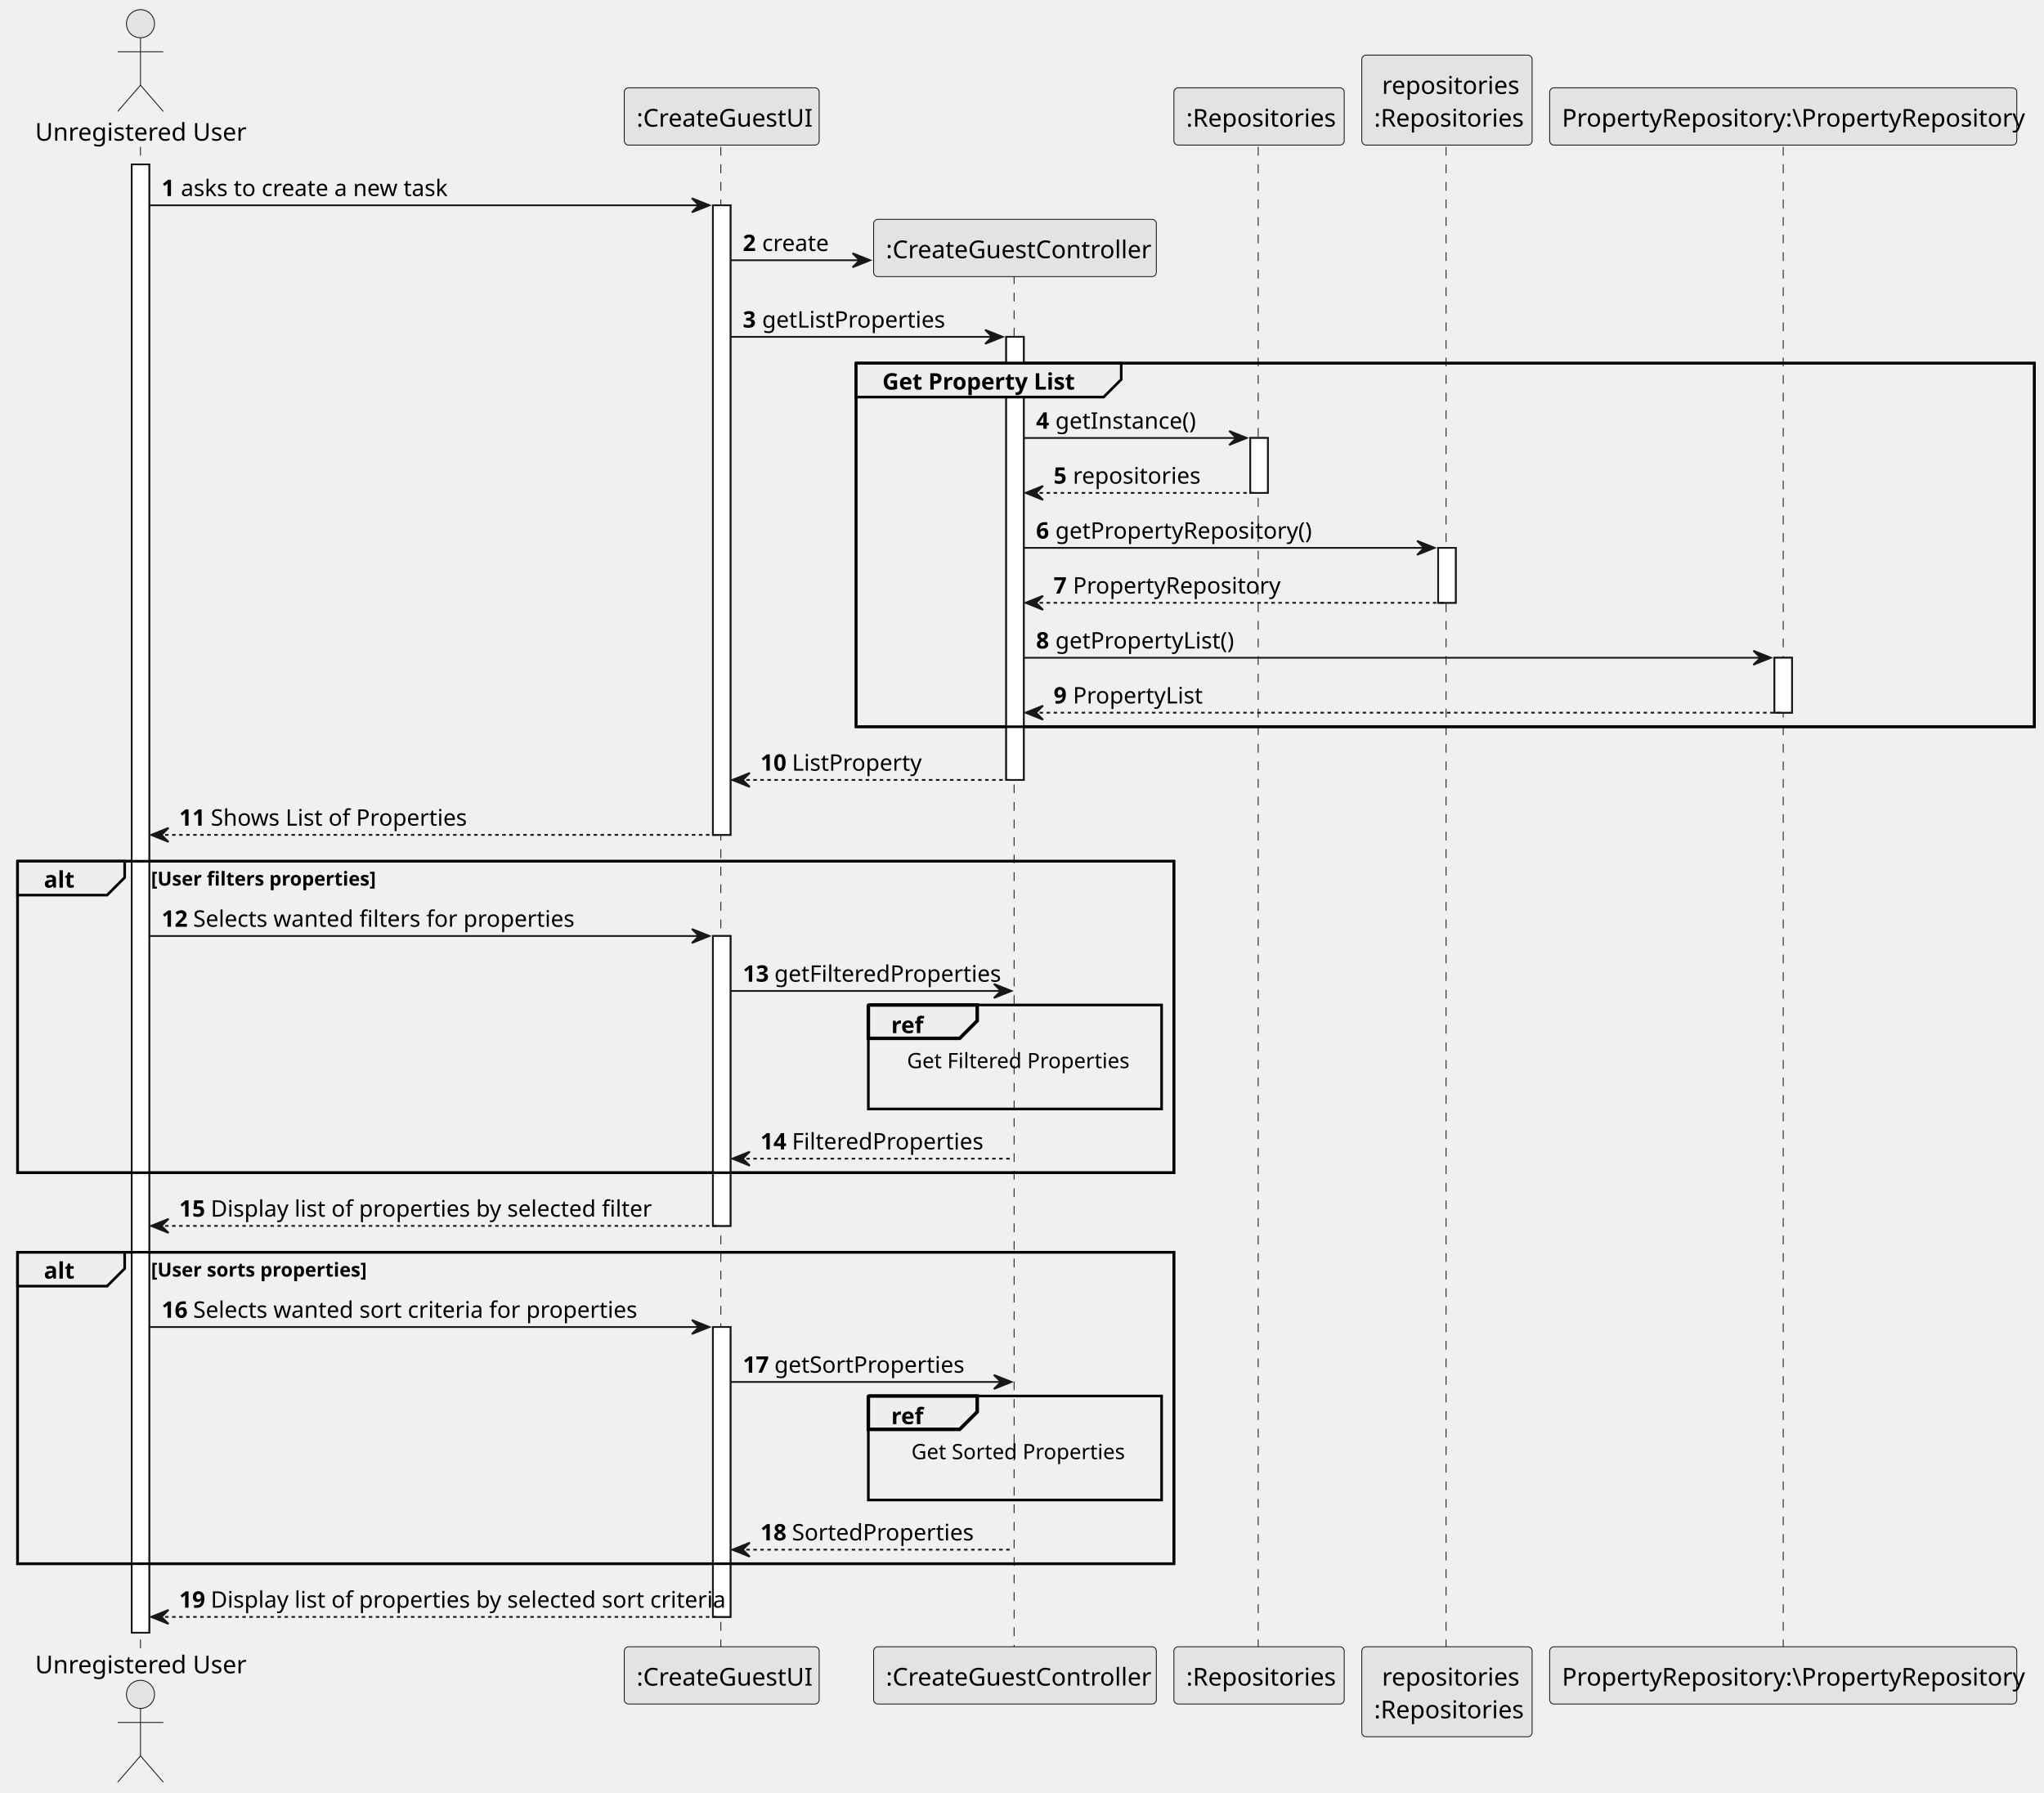
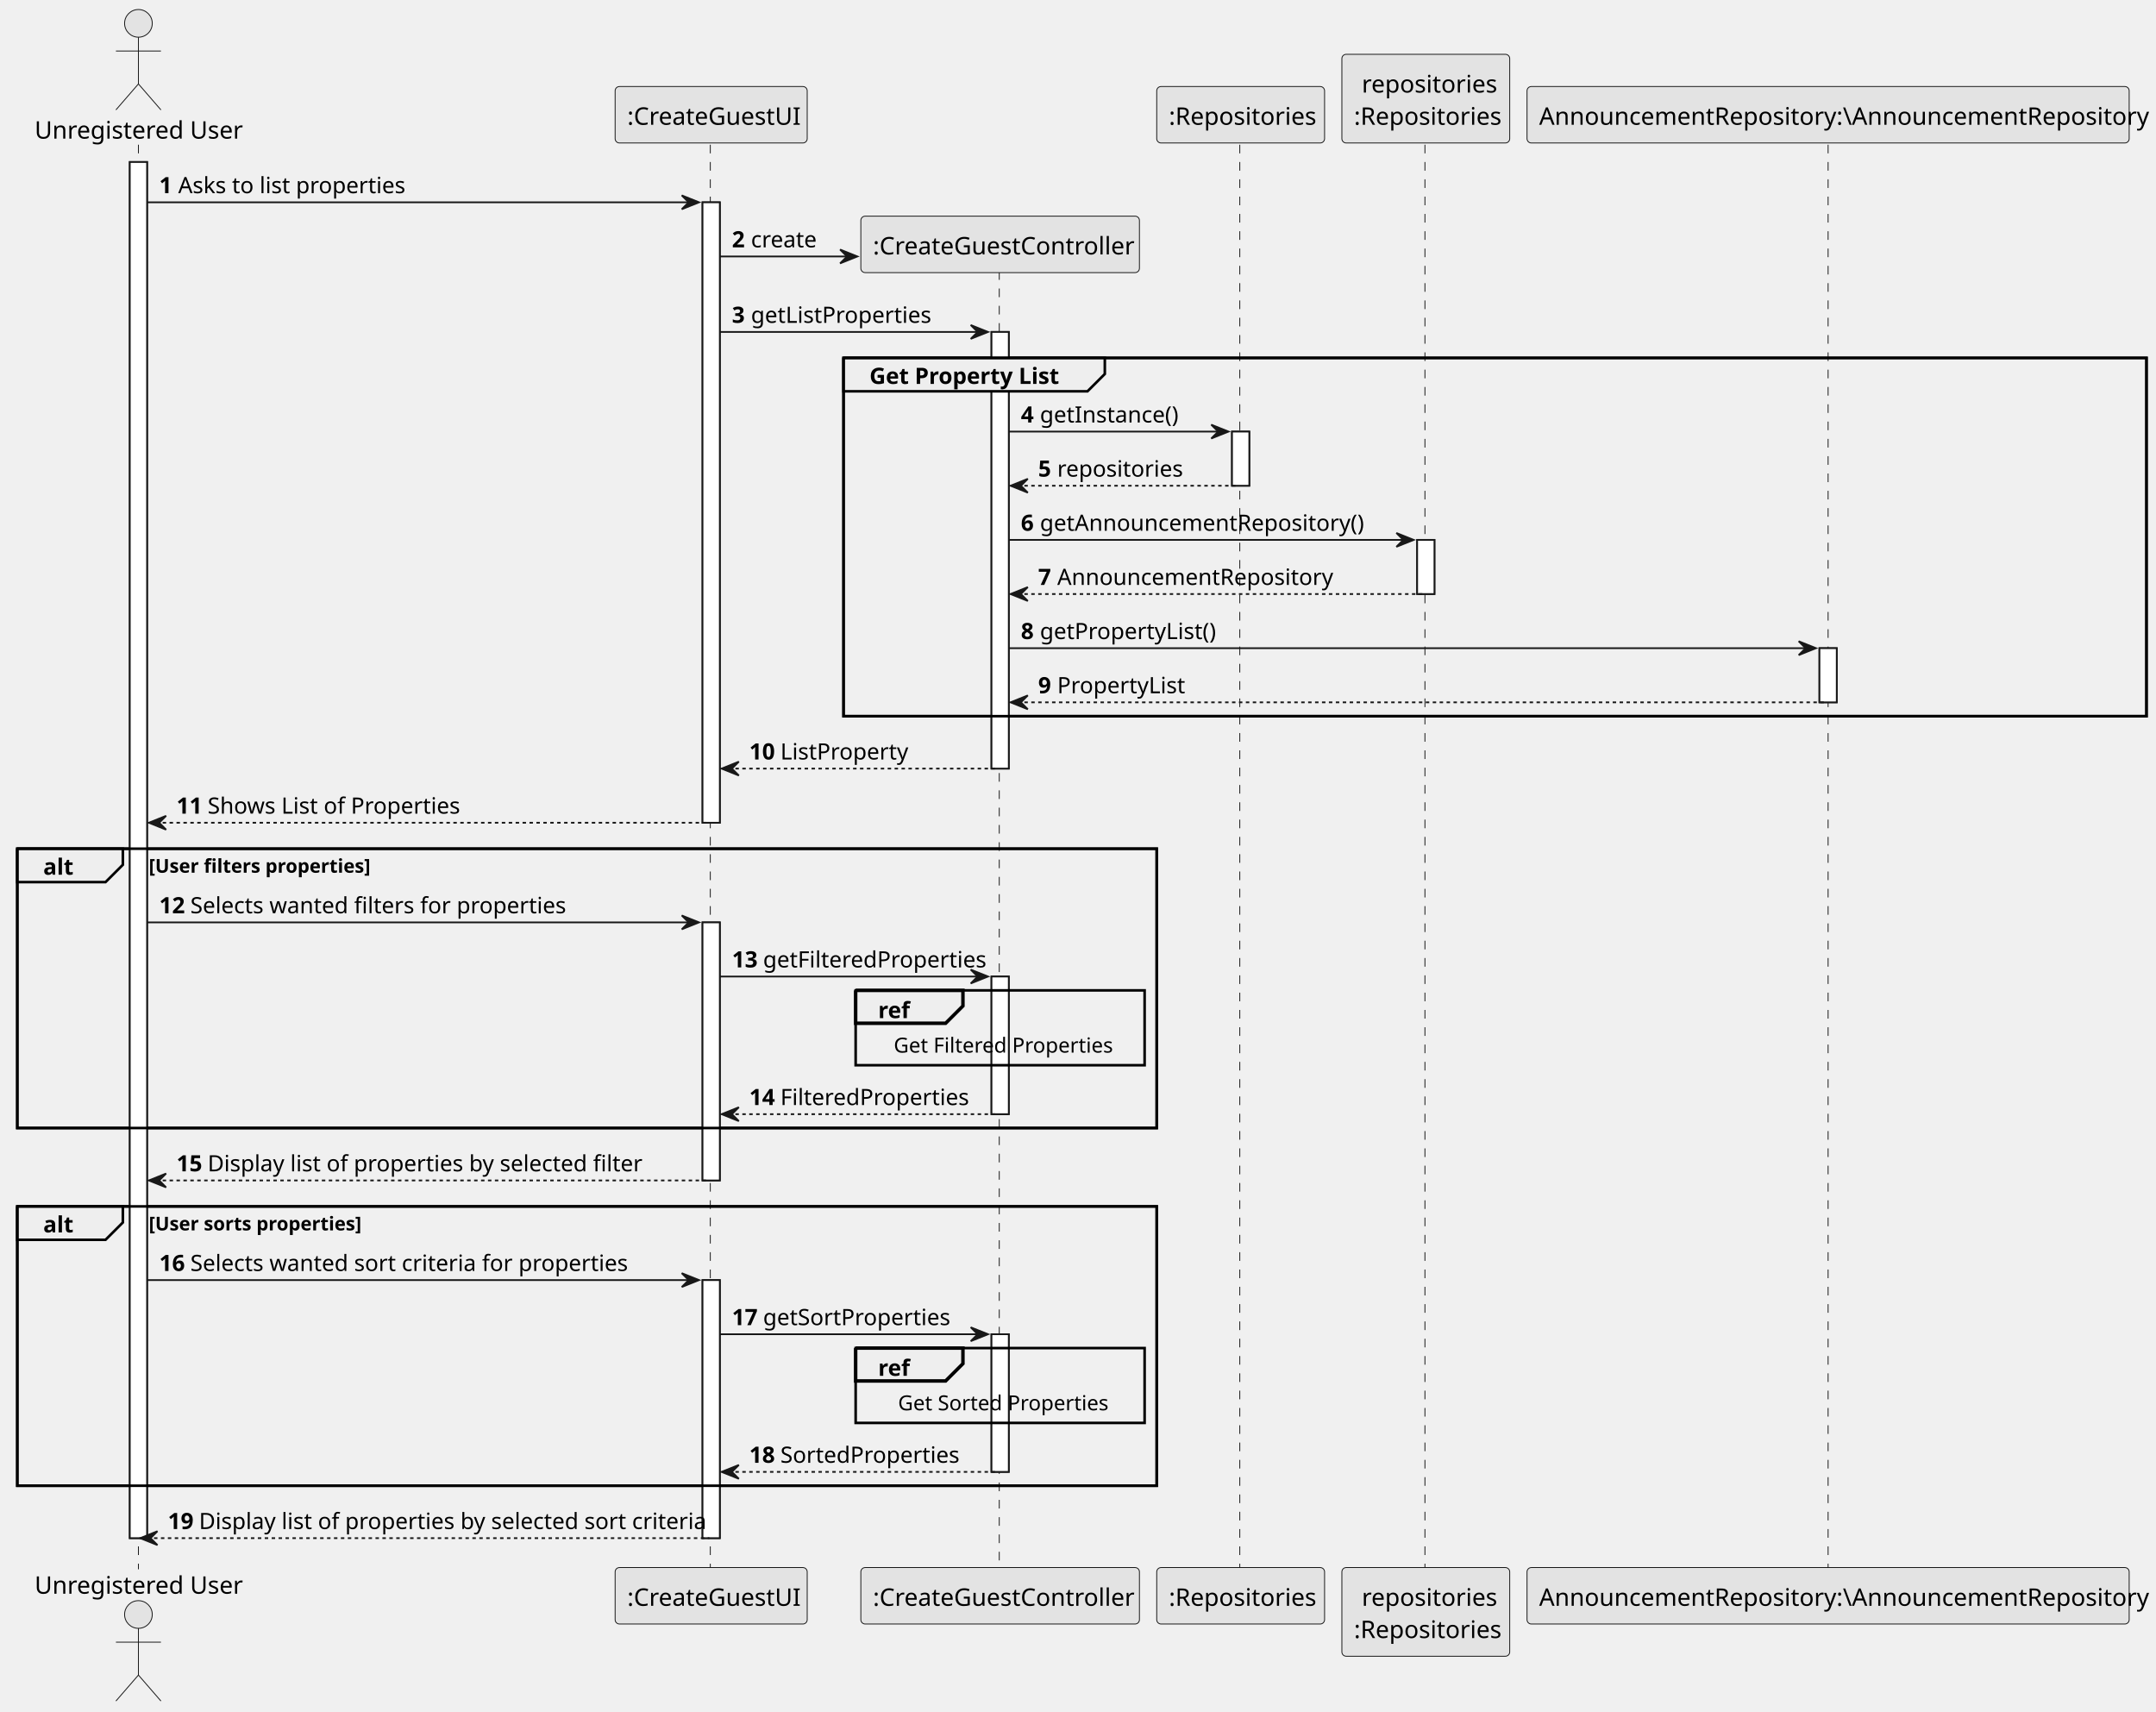
- <svg xmlns="http://www.w3.org/2000/svg" contentStyleType="text/css" height="1021px" preserveAspectRatio="none" style="width:1164px;height:1021px;background:#FFFFFF;" version="1.1" viewBox="0 0 1164 1021" width="1164px" zoomAndPan="magnify">
+ <svg xmlns="http://www.w3.org/2000/svg" contentStyleType="text/css" height="989px" preserveAspectRatio="none" style="width:1246px;height:989px;background:#FFFFFF;" version="1.1" viewBox="0 0 1246 989" width="1246px" zoomAndPan="magnify">
  <defs />
  <g>
-     <rect fill="#FFFFFF" height="836.158" style="stroke:#181818;stroke-width:1.0;" width="10" x="75" y="93.621" />
+     <rect fill="#FFFFFF" height="795.236" style="stroke:#181818;stroke-width:1.0;" width="10" x="75" y="93.621" />
    <rect fill="#FFFFFF" height="358.531" style="stroke:#181818;stroke-width:1.0;" width="10" x="406" y="116.912" />
-     <rect fill="#FFFFFF" height="165.086" style="stroke:#181818;stroke-width:1.0;" width="10" x="406" y="533.025" />
-     <rect fill="#FFFFFF" height="165.086" style="stroke:#181818;stroke-width:1.0;" width="10" x="406" y="755.693" />
+     <rect fill="#FFFFFF" height="149.125" style="stroke:#181818;stroke-width:1.0;" width="10" x="406" y="533.025" />
+     <rect fill="#FFFFFF" height="149.125" style="stroke:#181818;stroke-width:1.0;" width="10" x="406" y="739.732" />
    <rect fill="#FFFFFF" height="252.328" style="stroke:#181818;stroke-width:1.0;" width="10" x="573" y="191.824" />
+     <rect fill="#FFFFFF" height="79.543" style="stroke:#181818;stroke-width:1.0;" width="10" x="573" y="564.316" />
+     <rect fill="#FFFFFF" height="79.543" style="stroke:#181818;stroke-width:1.0;" width="10" x="573" y="771.023" />
    <rect fill="#FFFFFF" height="31.291" style="stroke:#181818;stroke-width:1.0;" width="10" x="712" y="249.406" />
    <rect fill="#FFFFFF" height="31.291" style="stroke:#181818;stroke-width:1.0;" width="10" x="819" y="311.988" />
-     <rect fill="#FFFFFF" height="31.291" style="stroke:#181818;stroke-width:1.0;" width="10" x="1010.5" y="374.57" />
-     <rect fill="none" height="207.037" style="stroke:#000000;stroke-width:1.5;" width="671" x="487.5" y="206.824" />
-     <rect fill="none" height="177.377" style="stroke:#000000;stroke-width:1.5;" width="658.5" x="10" y="490.443" />
-     <rect fill="none" height="177.377" style="stroke:#000000;stroke-width:1.5;" width="658.5" x="10" y="713.111" />
-     <line style="stroke:#181818;stroke-width:0.5;stroke-dasharray:5.0,5.0;" x1="80" x2="80" y1="83.621" y2="938.779" />
-     <line style="stroke:#181818;stroke-width:0.5;stroke-dasharray:5.0,5.0;" x1="410.5" x2="410.5" y1="83.621" y2="938.779" />
-     <line style="stroke:#181818;stroke-width:0.5;stroke-dasharray:5.0,5.0;" x1="577.5" x2="577.5" y1="156.723" y2="938.779" />
-     <line style="stroke:#181818;stroke-width:0.5;stroke-dasharray:5.0,5.0;" x1="716.5" x2="716.5" y1="83.621" y2="938.779" />
-     <line style="stroke:#181818;stroke-width:0.5;stroke-dasharray:5.0,5.0;" x1="823.5" x2="823.5" y1="83.621" y2="938.779" />
-     <line style="stroke:#181818;stroke-width:0.5;stroke-dasharray:5.0,5.0;" x1="1015.5" x2="1015.5" y1="83.621" y2="938.779" />
+     <rect fill="#FFFFFF" height="31.291" style="stroke:#181818;stroke-width:1.0;" width="10" x="1051.5" y="374.57" />
+     <rect fill="none" height="207.037" style="stroke:#000000;stroke-width:1.5;" width="753" x="487.5" y="206.824" />
+     <rect fill="none" height="161.416" style="stroke:#000000;stroke-width:1.5;" width="658.5" x="10" y="490.443" />
+     <rect fill="none" height="161.416" style="stroke:#000000;stroke-width:1.5;" width="658.5" x="10" y="697.15" />
+     <line style="stroke:#181818;stroke-width:0.5;stroke-dasharray:5.0,5.0;" x1="80" x2="80" y1="83.621" y2="906.857" />
+     <line style="stroke:#181818;stroke-width:0.5;stroke-dasharray:5.0,5.0;" x1="410.5" x2="410.5" y1="83.621" y2="906.857" />
+     <line style="stroke:#181818;stroke-width:0.5;stroke-dasharray:5.0,5.0;" x1="577.5" x2="577.5" y1="156.723" y2="906.857" />
+     <line style="stroke:#181818;stroke-width:0.5;stroke-dasharray:5.0,5.0;" x1="716.5" x2="716.5" y1="83.621" y2="906.857" />
+     <line style="stroke:#181818;stroke-width:0.5;stroke-dasharray:5.0,5.0;" x1="823.5" x2="823.5" y1="83.621" y2="906.857" />
+     <line style="stroke:#181818;stroke-width:0.5;stroke-dasharray:5.0,5.0;" x1="1056.5" x2="1056.5" y1="83.621" y2="906.857" />
    <text fill="#000000" font-family="sans-serif" font-size="14" lengthAdjust="spacing" textLength="114" x="20" y="80.107">Unregistered User</text>
    <ellipse cx="80" cy="13.5" fill="#E3E3E3" rx="8" ry="8" style="stroke:#181818;stroke-width:0.5;" />
    <path d="M80,21.5 L80,48.5 M67,29.5 L93,29.5 M80,48.5 L67,63.5 M80,48.5 L93,63.5 " fill="none" style="stroke:#181818;stroke-width:0.5;" />
-     <text fill="#000000" font-family="sans-serif" font-size="14" lengthAdjust="spacing" textLength="114" x="20" y="952.887">Unregistered User</text>
-     <ellipse cx="80" cy="964.9" fill="#E3E3E3" rx="8" ry="8" style="stroke:#181818;stroke-width:0.5;" />
-     <path d="M80,972.9 L80,999.9 M67,980.9 L93,980.9 M80,999.9 L67,1014.9 M80,999.9 L93,1014.9 " fill="none" style="stroke:#181818;stroke-width:0.5;" />
+     <text fill="#000000" font-family="sans-serif" font-size="14" lengthAdjust="spacing" textLength="114" x="20" y="920.965">Unregistered User</text>
+     <ellipse cx="80" cy="932.979" fill="#E3E3E3" rx="8" ry="8" style="stroke:#181818;stroke-width:0.5;" />
+     <path d="M80,940.979 L80,967.979 M67,948.979 L93,948.979 M80,967.979 L67,982.979 M80,967.979 L93,982.979 " fill="none" style="stroke:#181818;stroke-width:0.5;" />
    <rect fill="#E3E3E3" height="32.621" rx="2.5" ry="2.5" style="stroke:#181818;stroke-width:0.5;" width="111" x="355.5" y="50" />
    <text fill="#000000" font-family="sans-serif" font-size="14" lengthAdjust="spacing" textLength="97" x="362.5" y="72.107">:CreateGuestUI</text>
-     <rect fill="#E3E3E3" height="32.621" rx="2.5" ry="2.5" style="stroke:#181818;stroke-width:0.5;" width="111" x="355.5" y="937.779" />
-     <text fill="#000000" font-family="sans-serif" font-size="14" lengthAdjust="spacing" textLength="97" x="362.5" y="959.887">:CreateGuestUI</text>
-     <rect fill="#E3E3E3" height="32.621" rx="2.5" ry="2.5" style="stroke:#181818;stroke-width:0.5;" width="161" x="497.5" y="937.779" />
-     <text fill="#000000" font-family="sans-serif" font-size="14" lengthAdjust="spacing" textLength="147" x="504.5" y="959.887">:CreateGuestController</text>
+     <rect fill="#E3E3E3" height="32.621" rx="2.5" ry="2.5" style="stroke:#181818;stroke-width:0.5;" width="111" x="355.5" y="905.857" />
+     <text fill="#000000" font-family="sans-serif" font-size="14" lengthAdjust="spacing" textLength="97" x="362.5" y="927.965">:CreateGuestUI</text>
+     <rect fill="#E3E3E3" height="32.621" rx="2.5" ry="2.5" style="stroke:#181818;stroke-width:0.5;" width="161" x="497.5" y="905.857" />
+     <text fill="#000000" font-family="sans-serif" font-size="14" lengthAdjust="spacing" textLength="147" x="504.5" y="927.965">:CreateGuestController</text>
    <rect fill="#E3E3E3" height="32.621" rx="2.5" ry="2.5" style="stroke:#181818;stroke-width:0.5;" width="97" x="668.5" y="50" />
    <text fill="#000000" font-family="sans-serif" font-size="14" lengthAdjust="spacing" textLength="83" x="675.5" y="72.107">:Repositories</text>
-     <rect fill="#E3E3E3" height="32.621" rx="2.5" ry="2.5" style="stroke:#181818;stroke-width:0.5;" width="97" x="668.5" y="937.779" />
-     <text fill="#000000" font-family="sans-serif" font-size="14" lengthAdjust="spacing" textLength="83" x="675.5" y="959.887">:Repositories</text>
+     <rect fill="#E3E3E3" height="32.621" rx="2.5" ry="2.5" style="stroke:#181818;stroke-width:0.5;" width="97" x="668.5" y="905.857" />
+     <text fill="#000000" font-family="sans-serif" font-size="14" lengthAdjust="spacing" textLength="83" x="675.5" y="927.965">:Repositories</text>
    <rect fill="#E3E3E3" height="51.242" rx="2.5" ry="2.5" style="stroke:#181818;stroke-width:0.5;" width="97" x="775.5" y="31.379" />
    <text fill="#000000" font-family="sans-serif" font-size="14" lengthAdjust="spacing" textLength="74" x="787" y="53.486">repositories</text>
    <text fill="#000000" font-family="sans-serif" font-size="14" lengthAdjust="spacing" textLength="83" x="782.5" y="72.107">:Repositories</text>
-     <rect fill="#E3E3E3" height="51.242" rx="2.5" ry="2.5" style="stroke:#181818;stroke-width:0.5;" width="97" x="775.5" y="937.779" />
-     <text fill="#000000" font-family="sans-serif" font-size="14" lengthAdjust="spacing" textLength="74" x="787" y="959.887">repositories</text>
-     <text fill="#000000" font-family="sans-serif" font-size="14" lengthAdjust="spacing" textLength="83" x="782.5" y="978.508">:Repositories</text>
-     <rect fill="#E3E3E3" height="32.621" rx="2.5" ry="2.5" style="stroke:#181818;stroke-width:0.5;" width="266" x="882.5" y="50" />
-     <text fill="#000000" font-family="sans-serif" font-size="14" lengthAdjust="spacing" textLength="252" x="889.5" y="72.107">PropertyRepository:\PropertyRepository</text>
-     <rect fill="#E3E3E3" height="32.621" rx="2.5" ry="2.5" style="stroke:#181818;stroke-width:0.5;" width="266" x="882.5" y="937.779" />
-     <text fill="#000000" font-family="sans-serif" font-size="14" lengthAdjust="spacing" textLength="252" x="889.5" y="959.887">PropertyRepository:\PropertyRepository</text>
-     <rect fill="#FFFFFF" height="836.158" style="stroke:#181818;stroke-width:1.0;" width="10" x="75" y="93.621" />
+     <rect fill="#E3E3E3" height="51.242" rx="2.5" ry="2.5" style="stroke:#181818;stroke-width:0.5;" width="97" x="775.5" y="905.857" />
+     <text fill="#000000" font-family="sans-serif" font-size="14" lengthAdjust="spacing" textLength="74" x="787" y="927.965">repositories</text>
+     <text fill="#000000" font-family="sans-serif" font-size="14" lengthAdjust="spacing" textLength="83" x="782.5" y="946.586">:Repositories</text>
+     <rect fill="#E3E3E3" height="32.621" rx="2.5" ry="2.5" style="stroke:#181818;stroke-width:0.5;" width="348" x="882.5" y="50" />
+     <text fill="#000000" font-family="sans-serif" font-size="14" lengthAdjust="spacing" textLength="334" x="889.5" y="72.107">AnnouncementRepository:\AnnouncementRepository</text>
+     <rect fill="#E3E3E3" height="32.621" rx="2.5" ry="2.5" style="stroke:#181818;stroke-width:0.5;" width="348" x="882.5" y="905.857" />
+     <text fill="#000000" font-family="sans-serif" font-size="14" lengthAdjust="spacing" textLength="334" x="889.5" y="927.965">AnnouncementRepository:\AnnouncementRepository</text>
+     <rect fill="#FFFFFF" height="795.236" style="stroke:#181818;stroke-width:1.0;" width="10" x="75" y="93.621" />
    <rect fill="#FFFFFF" height="358.531" style="stroke:#181818;stroke-width:1.0;" width="10" x="406" y="116.912" />
-     <rect fill="#FFFFFF" height="165.086" style="stroke:#181818;stroke-width:1.0;" width="10" x="406" y="533.025" />
-     <rect fill="#FFFFFF" height="165.086" style="stroke:#181818;stroke-width:1.0;" width="10" x="406" y="755.693" />
+     <rect fill="#FFFFFF" height="149.125" style="stroke:#181818;stroke-width:1.0;" width="10" x="406" y="533.025" />
+     <rect fill="#FFFFFF" height="149.125" style="stroke:#181818;stroke-width:1.0;" width="10" x="406" y="739.732" />
    <rect fill="#FFFFFF" height="252.328" style="stroke:#181818;stroke-width:1.0;" width="10" x="573" y="191.824" />
+     <rect fill="#FFFFFF" height="79.543" style="stroke:#181818;stroke-width:1.0;" width="10" x="573" y="564.316" />
+     <rect fill="#FFFFFF" height="79.543" style="stroke:#181818;stroke-width:1.0;" width="10" x="573" y="771.023" />
    <rect fill="#FFFFFF" height="31.291" style="stroke:#181818;stroke-width:1.0;" width="10" x="712" y="249.406" />
    <rect fill="#FFFFFF" height="31.291" style="stroke:#181818;stroke-width:1.0;" width="10" x="819" y="311.988" />
-     <rect fill="#FFFFFF" height="31.291" style="stroke:#181818;stroke-width:1.0;" width="10" x="1010.5" y="374.57" />
+     <rect fill="#FFFFFF" height="31.291" style="stroke:#181818;stroke-width:1.0;" width="10" x="1051.5" y="374.57" />
    <polygon fill="#181818" points="394,112.912,404,116.912,394,120.912,398,116.912" style="stroke:#181818;stroke-width:1.0;" />
    <line style="stroke:#181818;stroke-width:1.0;" x1="85" x2="400" y1="116.912" y2="116.912" />
    <text fill="#000000" font-family="sans-serif" font-size="13" font-weight="bold" lengthAdjust="spacing" textLength="7" x="92" y="111.649">1</text>
-     <text fill="#000000" font-family="sans-serif" font-size="13" lengthAdjust="spacing" textLength="150" x="103" y="111.649">asks to create a new task</text>
+     <text fill="#000000" font-family="sans-serif" font-size="13" lengthAdjust="spacing" textLength="127" x="103" y="111.649">Asks to list properties</text>
    <polygon fill="#181818" points="485.5,144.203,495.5,148.203,485.5,152.203,489.5,148.203" style="stroke:#181818;stroke-width:1.0;" />
    <line style="stroke:#181818;stroke-width:1.0;" x1="416" x2="491.5" y1="148.203" y2="148.203" />
    <text fill="#000000" font-family="sans-serif" font-size="13" font-weight="bold" lengthAdjust="spacing" textLength="7" x="423" y="142.94">2</text>
    <text fill="#000000" font-family="sans-serif" font-size="13" lengthAdjust="spacing" textLength="36" x="434" y="142.94">create</text>
    <rect fill="#E3E3E3" height="32.621" rx="2.5" ry="2.5" style="stroke:#181818;stroke-width:0.5;" width="161" x="497.5" y="124.912" />
    <text fill="#000000" font-family="sans-serif" font-size="14" lengthAdjust="spacing" textLength="147" x="504.5" y="147.019">:CreateGuestController</text>
    <polygon fill="#181818" points="561,187.824,571,191.824,561,195.824,565,191.824" style="stroke:#181818;stroke-width:1.0;" />
    <line style="stroke:#181818;stroke-width:1.0;" x1="416" x2="567" y1="191.824" y2="191.824" />
    <text fill="#000000" font-family="sans-serif" font-size="13" font-weight="bold" lengthAdjust="spacing" textLength="7" x="423" y="186.561">3</text>
    <text fill="#000000" font-family="sans-serif" font-size="13" lengthAdjust="spacing" textLength="98" x="434" y="186.561">getListProperties</text>
    <path d="M487.5,206.824 L638.5,206.824 L638.5,216.115 L628.5,226.115 L487.5,226.115 L487.5,206.824 " fill="#EEEEEE" style="stroke:#000000;stroke-width:1.5;" />
-     <rect fill="none" height="207.037" style="stroke:#000000;stroke-width:1.5;" width="671" x="487.5" y="206.824" />
+     <rect fill="none" height="207.037" style="stroke:#000000;stroke-width:1.5;" width="753" x="487.5" y="206.824" />
    <text fill="#000000" font-family="sans-serif" font-size="13" font-weight="bold" lengthAdjust="spacing" textLength="106" x="502.5" y="221.852">Get Property List</text>
    <polygon fill="#181818" points="700,245.406,710,249.406,700,253.406,704,249.406" style="stroke:#181818;stroke-width:1.0;" />
    <line style="stroke:#181818;stroke-width:1.0;" x1="583" x2="706" y1="249.406" y2="249.406" />
    <text fill="#000000" font-family="sans-serif" font-size="13" font-weight="bold" lengthAdjust="spacing" textLength="7" x="590" y="244.144">4</text>
    <text fill="#000000" font-family="sans-serif" font-size="13" lengthAdjust="spacing" textLength="75" x="601" y="244.144">getInstance()</text>
    <polygon fill="#181818" points="594,276.697,584,280.697,594,284.697,590,280.697" style="stroke:#181818;stroke-width:1.0;" />
    <line style="stroke:#181818;stroke-width:1.0;stroke-dasharray:2.0,2.0;" x1="588" x2="716" y1="280.697" y2="280.697" />
    <text fill="#000000" font-family="sans-serif" font-size="13" font-weight="bold" lengthAdjust="spacing" textLength="7" x="600" y="275.435">5</text>
    <text fill="#000000" font-family="sans-serif" font-size="13" lengthAdjust="spacing" textLength="67" x="611" y="275.435">repositories</text>
    <polygon fill="#181818" points="807,307.988,817,311.988,807,315.988,811,311.988" style="stroke:#181818;stroke-width:1.0;" />
    <line style="stroke:#181818;stroke-width:1.0;" x1="583" x2="813" y1="311.988" y2="311.988" />
    <text fill="#000000" font-family="sans-serif" font-size="13" font-weight="bold" lengthAdjust="spacing" textLength="7" x="590" y="306.726">6</text>
-     <text fill="#000000" font-family="sans-serif" font-size="13" lengthAdjust="spacing" textLength="137" x="601" y="306.726">getPropertyRepository()</text>
+     <text fill="#000000" font-family="sans-serif" font-size="13" lengthAdjust="spacing" textLength="175" x="601" y="306.726">getAnnouncementRepository()</text>
    <polygon fill="#181818" points="594,339.279,584,343.279,594,347.279,590,343.279" style="stroke:#181818;stroke-width:1.0;" />
    <line style="stroke:#181818;stroke-width:1.0;stroke-dasharray:2.0,2.0;" x1="588" x2="823" y1="343.279" y2="343.279" />
    <text fill="#000000" font-family="sans-serif" font-size="13" font-weight="bold" lengthAdjust="spacing" textLength="7" x="600" y="338.017">7</text>
-     <text fill="#000000" font-family="sans-serif" font-size="13" lengthAdjust="spacing" textLength="111" x="611" y="338.017">PropertyRepository</text>
-     <polygon fill="#181818" points="998.5,370.57,1008.5,374.57,998.5,378.57,1002.5,374.57" style="stroke:#181818;stroke-width:1.0;" />
-     <line style="stroke:#181818;stroke-width:1.0;" x1="583" x2="1004.5" y1="374.57" y2="374.57" />
+     <text fill="#000000" font-family="sans-serif" font-size="13" lengthAdjust="spacing" textLength="149" x="611" y="338.017">AnnouncementRepository</text>
+     <polygon fill="#181818" points="1039.5,370.57,1049.5,374.57,1039.5,378.57,1043.5,374.57" style="stroke:#181818;stroke-width:1.0;" />
+     <line style="stroke:#181818;stroke-width:1.0;" x1="583" x2="1045.5" y1="374.57" y2="374.57" />
    <text fill="#000000" font-family="sans-serif" font-size="13" font-weight="bold" lengthAdjust="spacing" textLength="7" x="590" y="369.308">8</text>
    <text fill="#000000" font-family="sans-serif" font-size="13" lengthAdjust="spacing" textLength="96" x="601" y="369.308">getPropertyList()</text>
    <polygon fill="#181818" points="594,401.861,584,405.861,594,409.861,590,405.861" style="stroke:#181818;stroke-width:1.0;" />
-     <line style="stroke:#181818;stroke-width:1.0;stroke-dasharray:2.0,2.0;" x1="588" x2="1014.5" y1="405.861" y2="405.861" />
+     <line style="stroke:#181818;stroke-width:1.0;stroke-dasharray:2.0,2.0;" x1="588" x2="1055.5" y1="405.861" y2="405.861" />
    <text fill="#000000" font-family="sans-serif" font-size="13" font-weight="bold" lengthAdjust="spacing" textLength="7" x="600" y="400.599">9</text>
    <text fill="#000000" font-family="sans-serif" font-size="13" lengthAdjust="spacing" textLength="70" x="611" y="400.599">PropertyList</text>
    <polygon fill="#181818" points="427,440.152,417,444.152,427,448.152,423,444.152" style="stroke:#181818;stroke-width:1.0;" />
    <line style="stroke:#181818;stroke-width:1.0;stroke-dasharray:2.0,2.0;" x1="421" x2="577" y1="444.152" y2="444.152" />
    <text fill="#000000" font-family="sans-serif" font-size="13" font-weight="bold" lengthAdjust="spacing" textLength="14" x="433" y="438.89">10</text>
    <text fill="#000000" font-family="sans-serif" font-size="13" lengthAdjust="spacing" textLength="70" x="451" y="438.89">ListProperty</text>
    <polygon fill="#181818" points="96,471.443,86,475.443,96,479.443,92,475.443" style="stroke:#181818;stroke-width:1.0;" />
    <line style="stroke:#181818;stroke-width:1.0;stroke-dasharray:2.0,2.0;" x1="90" x2="410" y1="475.443" y2="475.443" />
    <text fill="#000000" font-family="sans-serif" font-size="13" font-weight="bold" lengthAdjust="spacing" textLength="14" x="102" y="470.181">11</text>
    <text fill="#000000" font-family="sans-serif" font-size="13" lengthAdjust="spacing" textLength="141" x="120" y="470.181">Shows List of Properties</text>
    <path d="M10,490.443 L71,490.443 L71,499.734 L61,509.734 L10,509.734 L10,490.443 " fill="#EEEEEE" style="stroke:#000000;stroke-width:1.5;" />
-     <rect fill="none" height="177.377" style="stroke:#000000;stroke-width:1.5;" width="658.5" x="10" y="490.443" />
+     <rect fill="none" height="161.416" style="stroke:#000000;stroke-width:1.5;" width="658.5" x="10" y="490.443" />
    <text fill="#000000" font-family="sans-serif" font-size="13" font-weight="bold" lengthAdjust="spacing" textLength="16" x="25" y="505.472">alt</text>
    <text fill="#000000" font-family="sans-serif" font-size="11" font-weight="bold" lengthAdjust="spacing" textLength="132" x="86" y="504.313">[User filters properties]</text>
    <polygon fill="#181818" points="394,529.025,404,533.025,394,537.025,398,533.025" style="stroke:#181818;stroke-width:1.0;" />
    <line style="stroke:#181818;stroke-width:1.0;" x1="85" x2="400" y1="533.025" y2="533.025" />
    <text fill="#000000" font-family="sans-serif" font-size="13" font-weight="bold" lengthAdjust="spacing" textLength="14" x="92" y="527.763">12</text>
    <text fill="#000000" font-family="sans-serif" font-size="13" lengthAdjust="spacing" textLength="203" x="110" y="527.763">Selects wanted filters for properties</text>
-     <polygon fill="#181818" points="566,560.316,576,564.316,566,568.316,570,564.316" style="stroke:#181818;stroke-width:1.0;" />
-     <line style="stroke:#181818;stroke-width:1.0;" x1="416" x2="572" y1="564.316" y2="564.316" />
+     <polygon fill="#181818" points="561,560.316,571,564.316,561,568.316,565,564.316" style="stroke:#181818;stroke-width:1.0;" />
+     <line style="stroke:#181818;stroke-width:1.0;" x1="416" x2="567" y1="564.316" y2="564.316" />
    <text fill="#000000" font-family="sans-serif" font-size="13" font-weight="bold" lengthAdjust="spacing" textLength="14" x="423" y="559.054">13</text>
    <text fill="#000000" font-family="sans-serif" font-size="13" lengthAdjust="spacing" textLength="120" x="441" y="559.054">getFilteredProperties</text>
-     <rect fill="none" height="59.213" style="stroke:#000000;stroke-width:1.5;" width="167" x="494.5" y="572.316" />
+     <rect fill="none" height="43.252" style="stroke:#000000;stroke-width:1.5;" width="167" x="494.5" y="572.316" />
    <path d="M494.5,572.316 L556.5,572.316 L556.5,581.316 L546.5,591.316 L494.5,591.316 L494.5,572.316 " fill="#EEEEEE" style="stroke:#000000;stroke-width:2.0;" />
    <text fill="#000000" font-family="sans-serif" font-size="13" font-weight="bold" lengthAdjust="spacing" textLength="17" x="507.5" y="588.345">ref</text>
    <text fill="#000000" font-family="sans-serif" font-size="12" lengthAdjust="spacing" textLength="123" x="516.5" y="608.266">Get Filtered Properties</text>
-     <text fill="#000000" font-family="sans-serif" font-size="12" lengthAdjust="spacing" textLength="3" x="576.5" y="624.227"> </text>
-     <polygon fill="#181818" points="427,655.82,417,659.82,427,663.82,423,659.82" style="stroke:#181818;stroke-width:1.0;" />
-     <line style="stroke:#181818;stroke-width:1.0;stroke-dasharray:2.0,2.0;" x1="421" x2="577" y1="659.82" y2="659.82" />
-     <text fill="#000000" font-family="sans-serif" font-size="13" font-weight="bold" lengthAdjust="spacing" textLength="14" x="433" y="654.558">14</text>
-     <text fill="#000000" font-family="sans-serif" font-size="13" lengthAdjust="spacing" textLength="102" x="451" y="654.558">FilteredProperties</text>
-     <polygon fill="#181818" points="96,694.111,86,698.111,96,702.111,92,698.111" style="stroke:#181818;stroke-width:1.0;" />
-     <line style="stroke:#181818;stroke-width:1.0;stroke-dasharray:2.0,2.0;" x1="90" x2="410" y1="698.111" y2="698.111" />
-     <text fill="#000000" font-family="sans-serif" font-size="13" font-weight="bold" lengthAdjust="spacing" textLength="14" x="102" y="692.849">15</text>
-     <text fill="#000000" font-family="sans-serif" font-size="13" lengthAdjust="spacing" textLength="238" x="120" y="692.849">Display list of properties by selected filter</text>
-     <path d="M10,713.111 L71,713.111 L71,722.402 L61,732.402 L10,732.402 L10,713.111 " fill="#EEEEEE" style="stroke:#000000;stroke-width:1.5;" />
-     <rect fill="none" height="177.377" style="stroke:#000000;stroke-width:1.5;" width="658.5" x="10" y="713.111" />
-     <text fill="#000000" font-family="sans-serif" font-size="13" font-weight="bold" lengthAdjust="spacing" textLength="16" x="25" y="728.14">alt</text>
-     <text fill="#000000" font-family="sans-serif" font-size="11" font-weight="bold" lengthAdjust="spacing" textLength="129" x="86" y="726.981">[User sorts properties]</text>
-     <polygon fill="#181818" points="394,751.693,404,755.693,394,759.693,398,755.693" style="stroke:#181818;stroke-width:1.0;" />
-     <line style="stroke:#181818;stroke-width:1.0;" x1="85" x2="400" y1="755.693" y2="755.693" />
-     <text fill="#000000" font-family="sans-serif" font-size="13" font-weight="bold" lengthAdjust="spacing" textLength="14" x="92" y="750.431">16</text>
-     <text fill="#000000" font-family="sans-serif" font-size="13" lengthAdjust="spacing" textLength="237" x="110" y="750.431">Selects wanted sort criteria for properties</text>
-     <polygon fill="#181818" points="566,782.984,576,786.984,566,790.984,570,786.984" style="stroke:#181818;stroke-width:1.0;" />
-     <line style="stroke:#181818;stroke-width:1.0;" x1="416" x2="572" y1="786.984" y2="786.984" />
-     <text fill="#000000" font-family="sans-serif" font-size="13" font-weight="bold" lengthAdjust="spacing" textLength="14" x="423" y="781.722">17</text>
-     <text fill="#000000" font-family="sans-serif" font-size="13" lengthAdjust="spacing" textLength="101" x="441" y="781.722">getSortProperties</text>
-     <rect fill="none" height="59.213" style="stroke:#000000;stroke-width:1.5;" width="167" x="494.5" y="794.984" />
-     <path d="M494.5,794.984 L556.5,794.984 L556.5,803.984 L546.5,813.984 L494.5,813.984 L494.5,794.984 " fill="#EEEEEE" style="stroke:#000000;stroke-width:2.0;" />
-     <text fill="#000000" font-family="sans-serif" font-size="13" font-weight="bold" lengthAdjust="spacing" textLength="17" x="507.5" y="811.013">ref</text>
-     <text fill="#000000" font-family="sans-serif" font-size="12" lengthAdjust="spacing" textLength="118" x="519" y="830.934">Get Sorted Properties</text>
-     <text fill="#000000" font-family="sans-serif" font-size="12" lengthAdjust="spacing" textLength="3" x="576.5" y="846.894"> </text>
-     <polygon fill="#181818" points="427,878.488,417,882.488,427,886.488,423,882.488" style="stroke:#181818;stroke-width:1.0;" />
-     <line style="stroke:#181818;stroke-width:1.0;stroke-dasharray:2.0,2.0;" x1="421" x2="577" y1="882.488" y2="882.488" />
-     <text fill="#000000" font-family="sans-serif" font-size="13" font-weight="bold" lengthAdjust="spacing" textLength="14" x="433" y="877.226">18</text>
-     <text fill="#000000" font-family="sans-serif" font-size="13" lengthAdjust="spacing" textLength="97" x="451" y="877.226">SortedProperties</text>
-     <polygon fill="#181818" points="96,916.779,86,920.779,96,924.779,92,920.779" style="stroke:#181818;stroke-width:1.0;" />
-     <line style="stroke:#181818;stroke-width:1.0;stroke-dasharray:2.0,2.0;" x1="90" x2="410" y1="920.779" y2="920.779" />
-     <text fill="#000000" font-family="sans-serif" font-size="13" font-weight="bold" lengthAdjust="spacing" textLength="14" x="102" y="915.517">19</text>
-     <text fill="#000000" font-family="sans-serif" font-size="13" lengthAdjust="spacing" textLength="279" x="120" y="915.517">Display list of properties by selected sort criteria</text>
+     <polygon fill="#181818" points="427,639.859,417,643.859,427,647.859,423,643.859" style="stroke:#181818;stroke-width:1.0;" />
+     <line style="stroke:#181818;stroke-width:1.0;stroke-dasharray:2.0,2.0;" x1="421" x2="577" y1="643.859" y2="643.859" />
+     <text fill="#000000" font-family="sans-serif" font-size="13" font-weight="bold" lengthAdjust="spacing" textLength="14" x="433" y="638.597">14</text>
+     <text fill="#000000" font-family="sans-serif" font-size="13" lengthAdjust="spacing" textLength="102" x="451" y="638.597">FilteredProperties</text>
+     <polygon fill="#181818" points="96,678.15,86,682.15,96,686.15,92,682.15" style="stroke:#181818;stroke-width:1.0;" />
+     <line style="stroke:#181818;stroke-width:1.0;stroke-dasharray:2.0,2.0;" x1="90" x2="410" y1="682.15" y2="682.15" />
+     <text fill="#000000" font-family="sans-serif" font-size="13" font-weight="bold" lengthAdjust="spacing" textLength="14" x="102" y="676.888">15</text>
+     <text fill="#000000" font-family="sans-serif" font-size="13" lengthAdjust="spacing" textLength="238" x="120" y="676.888">Display list of properties by selected filter</text>
+     <path d="M10,697.15 L71,697.15 L71,706.441 L61,716.441 L10,716.441 L10,697.15 " fill="#EEEEEE" style="stroke:#000000;stroke-width:1.5;" />
+     <rect fill="none" height="161.416" style="stroke:#000000;stroke-width:1.5;" width="658.5" x="10" y="697.15" />
+     <text fill="#000000" font-family="sans-serif" font-size="13" font-weight="bold" lengthAdjust="spacing" textLength="16" x="25" y="712.179">alt</text>
+     <text fill="#000000" font-family="sans-serif" font-size="11" font-weight="bold" lengthAdjust="spacing" textLength="129" x="86" y="711.02">[User sorts properties]</text>
+     <polygon fill="#181818" points="394,735.732,404,739.732,394,743.732,398,739.732" style="stroke:#181818;stroke-width:1.0;" />
+     <line style="stroke:#181818;stroke-width:1.0;" x1="85" x2="400" y1="739.732" y2="739.732" />
+     <text fill="#000000" font-family="sans-serif" font-size="13" font-weight="bold" lengthAdjust="spacing" textLength="14" x="92" y="734.47">16</text>
+     <text fill="#000000" font-family="sans-serif" font-size="13" lengthAdjust="spacing" textLength="237" x="110" y="734.47">Selects wanted sort criteria for properties</text>
+     <polygon fill="#181818" points="561,767.023,571,771.023,561,775.023,565,771.023" style="stroke:#181818;stroke-width:1.0;" />
+     <line style="stroke:#181818;stroke-width:1.0;" x1="416" x2="567" y1="771.023" y2="771.023" />
+     <text fill="#000000" font-family="sans-serif" font-size="13" font-weight="bold" lengthAdjust="spacing" textLength="14" x="423" y="765.761">17</text>
+     <text fill="#000000" font-family="sans-serif" font-size="13" lengthAdjust="spacing" textLength="101" x="441" y="765.761">getSortProperties</text>
+     <rect fill="none" height="43.252" style="stroke:#000000;stroke-width:1.5;" width="167" x="494.5" y="779.023" />
+     <path d="M494.5,779.023 L556.5,779.023 L556.5,788.023 L546.5,798.023 L494.5,798.023 L494.5,779.023 " fill="#EEEEEE" style="stroke:#000000;stroke-width:2.0;" />
+     <text fill="#000000" font-family="sans-serif" font-size="13" font-weight="bold" lengthAdjust="spacing" textLength="17" x="507.5" y="795.052">ref</text>
+     <text fill="#000000" font-family="sans-serif" font-size="12" lengthAdjust="spacing" textLength="118" x="519" y="814.973">Get Sorted Properties</text>
+     <polygon fill="#181818" points="427,846.566,417,850.566,427,854.566,423,850.566" style="stroke:#181818;stroke-width:1.0;" />
+     <line style="stroke:#181818;stroke-width:1.0;stroke-dasharray:2.0,2.0;" x1="421" x2="577" y1="850.566" y2="850.566" />
+     <text fill="#000000" font-family="sans-serif" font-size="13" font-weight="bold" lengthAdjust="spacing" textLength="14" x="433" y="845.304">18</text>
+     <text fill="#000000" font-family="sans-serif" font-size="13" lengthAdjust="spacing" textLength="97" x="451" y="845.304">SortedProperties</text>
+     <polygon fill="#181818" points="91,884.857,81,888.857,91,892.857,87,888.857" style="stroke:#181818;stroke-width:1.0;" />
+     <line style="stroke:#181818;stroke-width:1.0;stroke-dasharray:2.0,2.0;" x1="85" x2="410" y1="888.857" y2="888.857" />
+     <text fill="#000000" font-family="sans-serif" font-size="13" font-weight="bold" lengthAdjust="spacing" textLength="14" x="97" y="883.595">19</text>
+     <text fill="#000000" font-family="sans-serif" font-size="13" lengthAdjust="spacing" textLength="279" x="115" y="883.595">Display list of properties by selected sort criteria</text>
  </g>
</svg>
